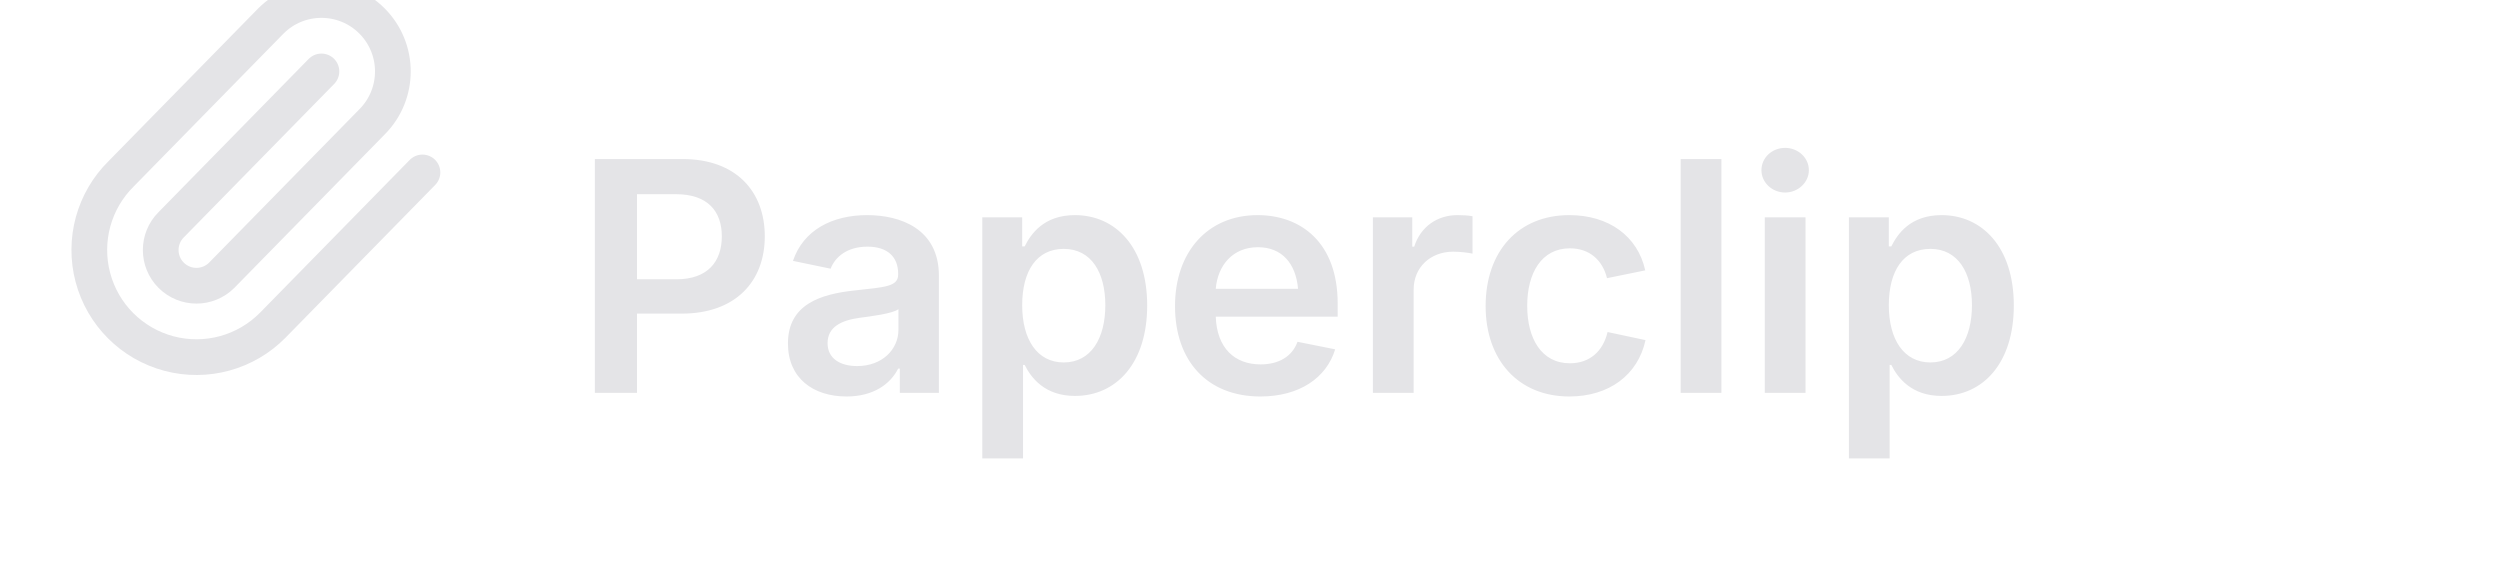
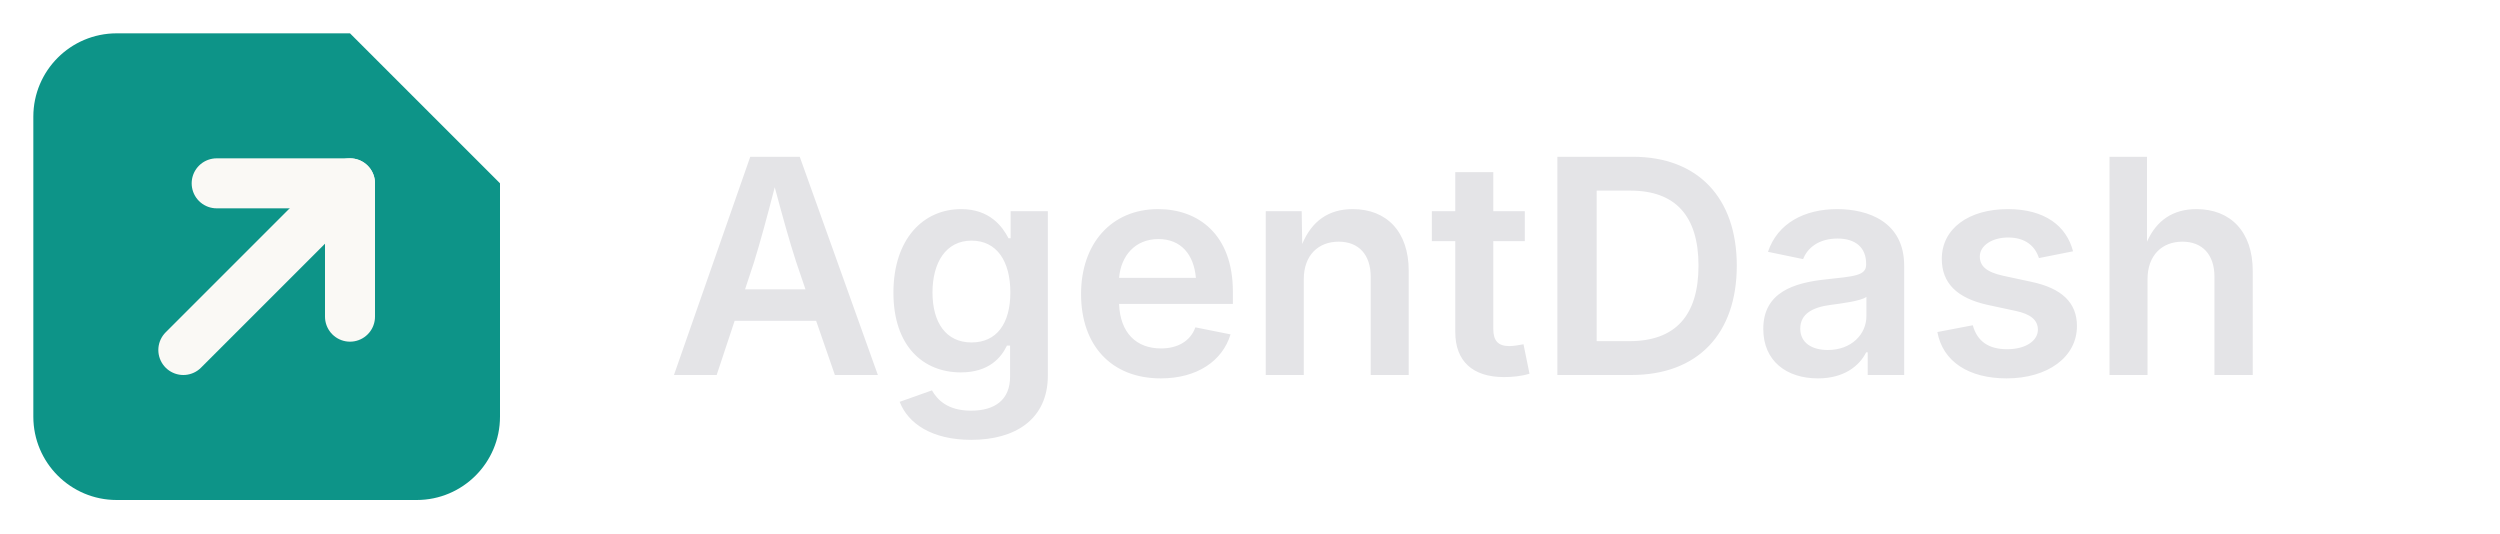
- <svg xmlns="http://www.w3.org/2000/svg" width="140" height="32" viewBox="0 0 140 32" fill="none">
-   <g stroke-linecap="round" stroke-linejoin="round">
-     <path stroke="#e4e4e7" stroke-width="2" d="m18 4-8.414 8.586a2 2 0 0 0 2.829 2.829l8.414-8.586a4 4 0 1 0-5.657-5.657l-8.379 8.551a6 6 0 1 0 8.485 8.485l8.379-8.551" />
+ <svg xmlns="http://www.w3.org/2000/svg" width="150" height="32" viewBox="0 0 150 32" fill="none">
+   <g transform="scale(0.5)">
+     <path d="M14 4 H42 L60 22 V50 A10 10 0 0 1 50 60 H14 A10 10 0 0 1 4 50 V14 A10 10 0 0 1 14 4 Z" fill="#0d9488" />
+     <g stroke="#faf9f5" stroke-width="6" stroke-linecap="round" stroke-linejoin="round" fill="none">
+       <line x1="22" y1="42" x2="42" y2="22" />
+       <polyline points="26,22 42,22 42,38" />
+     </g>
  </g>
-   <text x="32" y="22" font-family="system-ui, -apple-system, sans-serif" font-size="18" font-weight="600" fill="#e4e4e7">Paperclip</text>
+   <text x="40" y="22.5" font-family="system-ui, -apple-system, sans-serif" font-size="18" font-weight="600" fill="#e4e4e7">AgentDash</text>
</svg>
